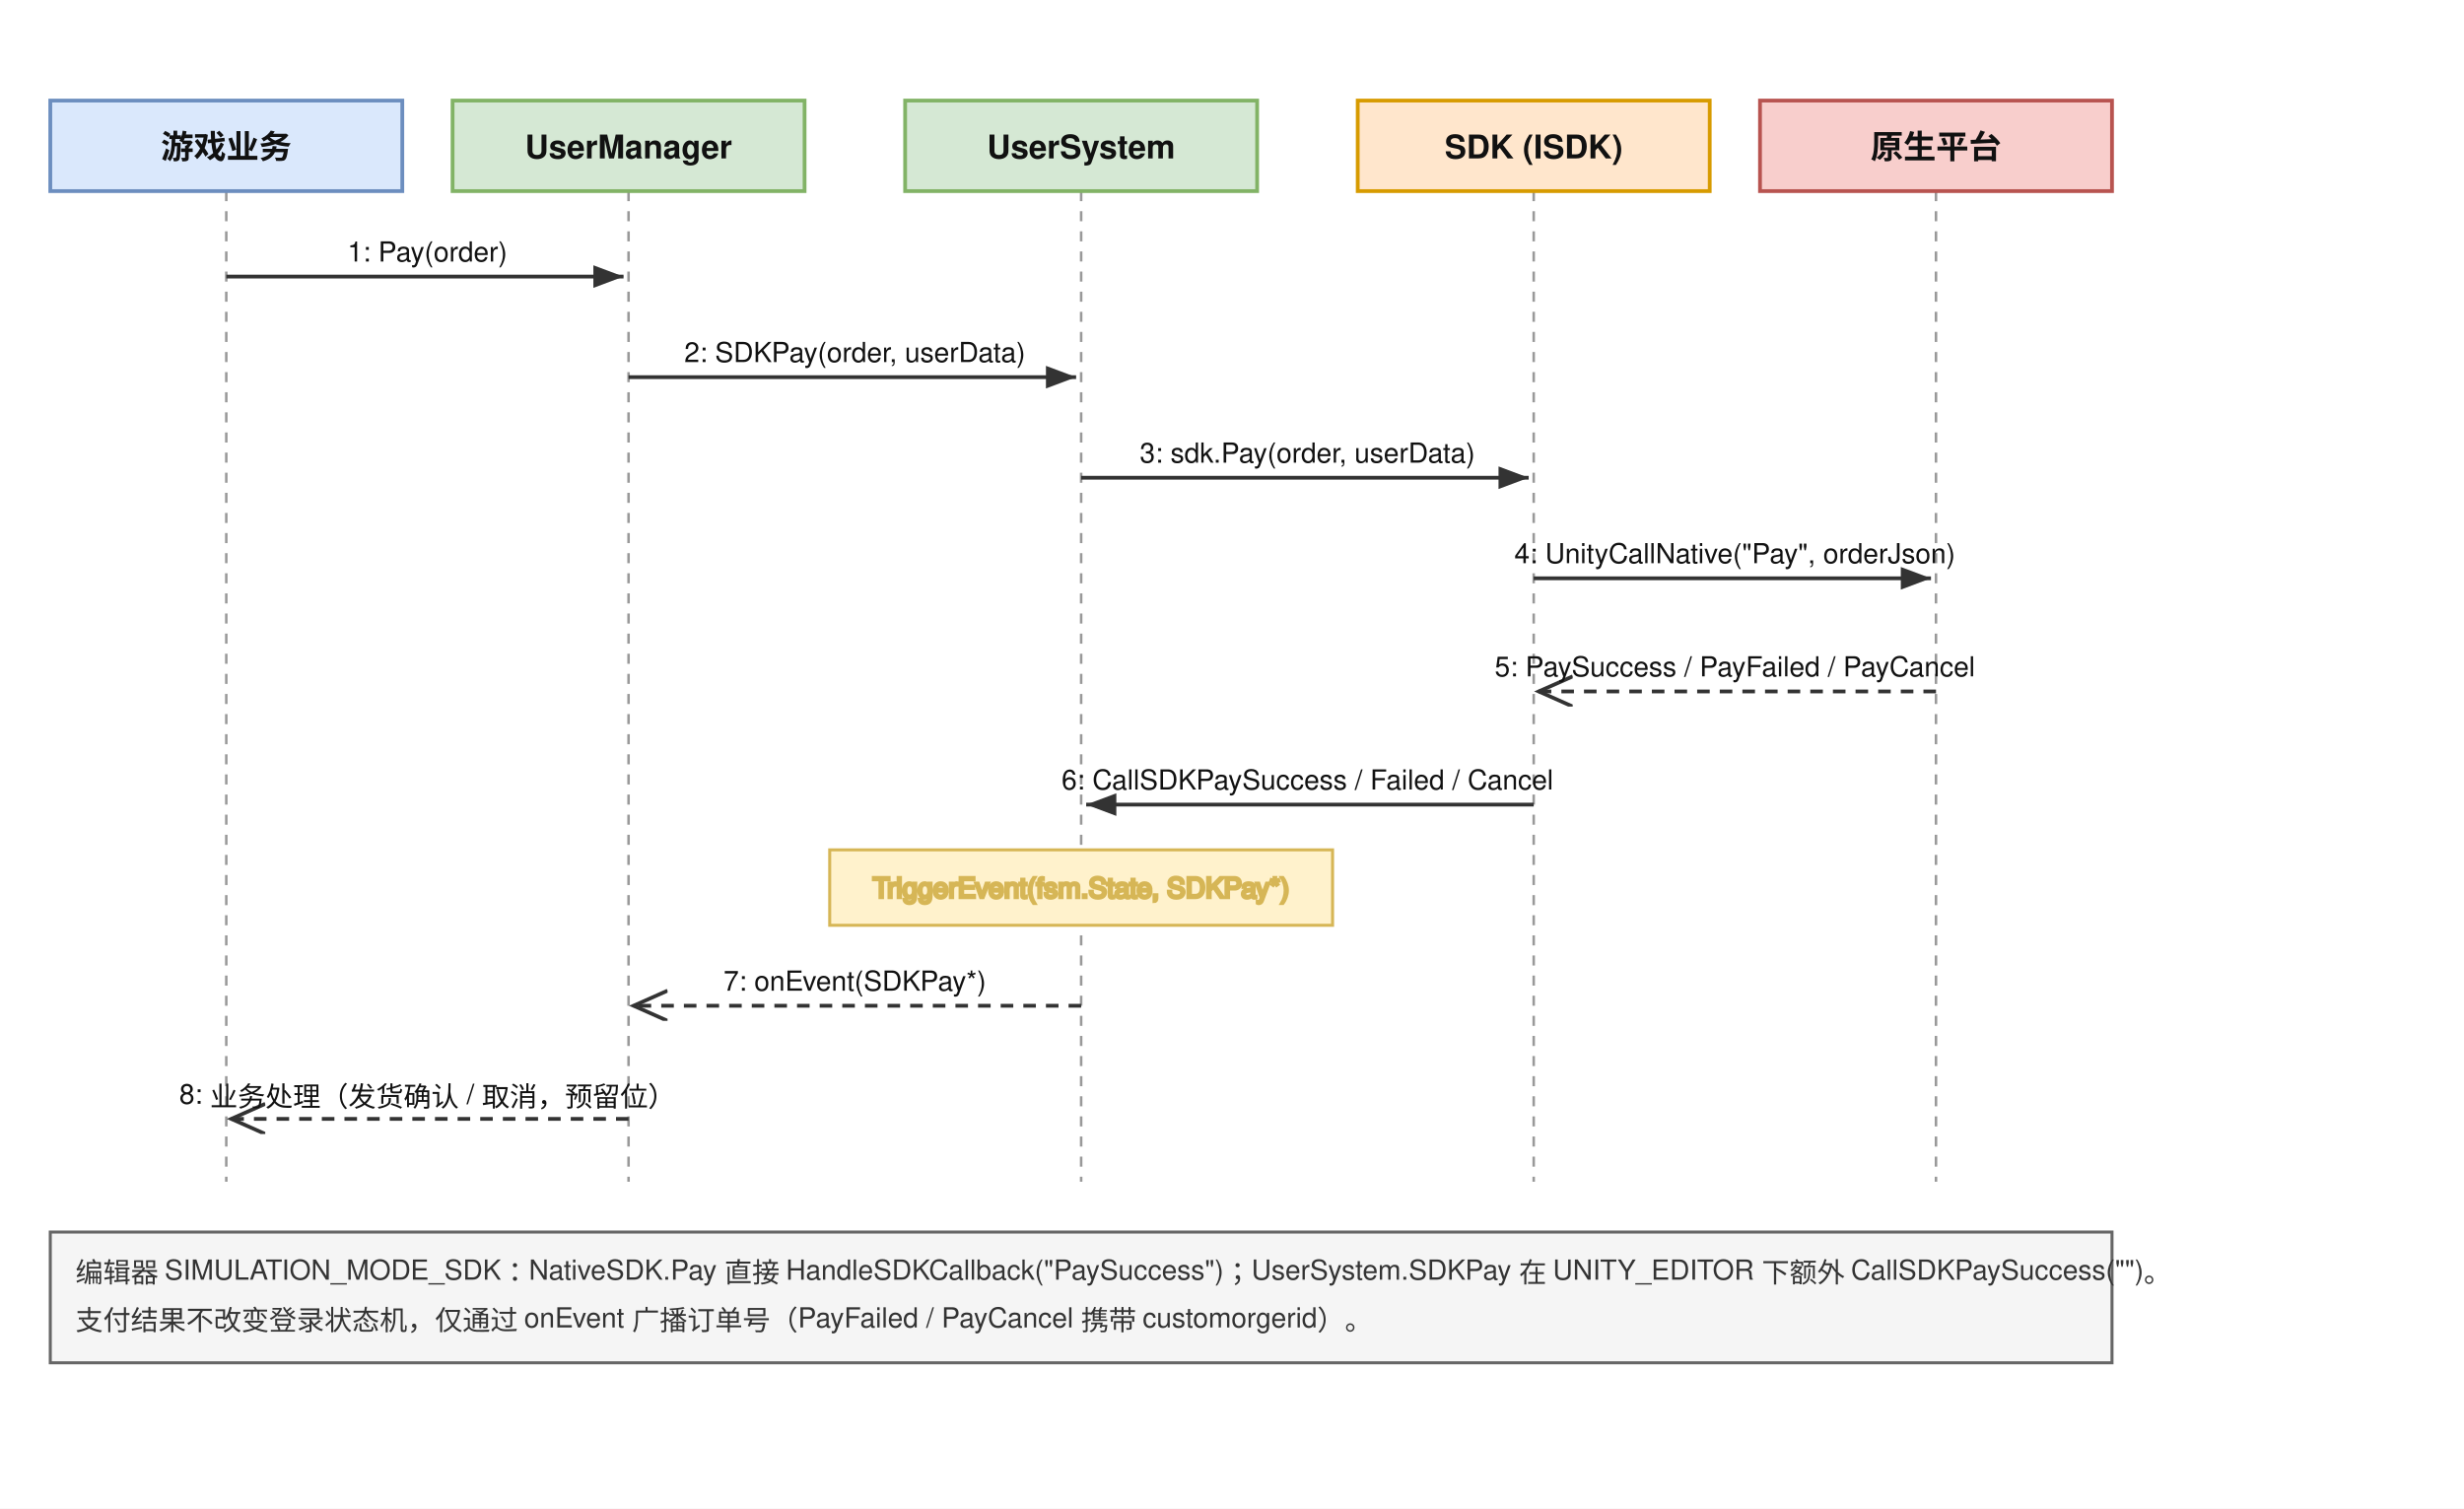
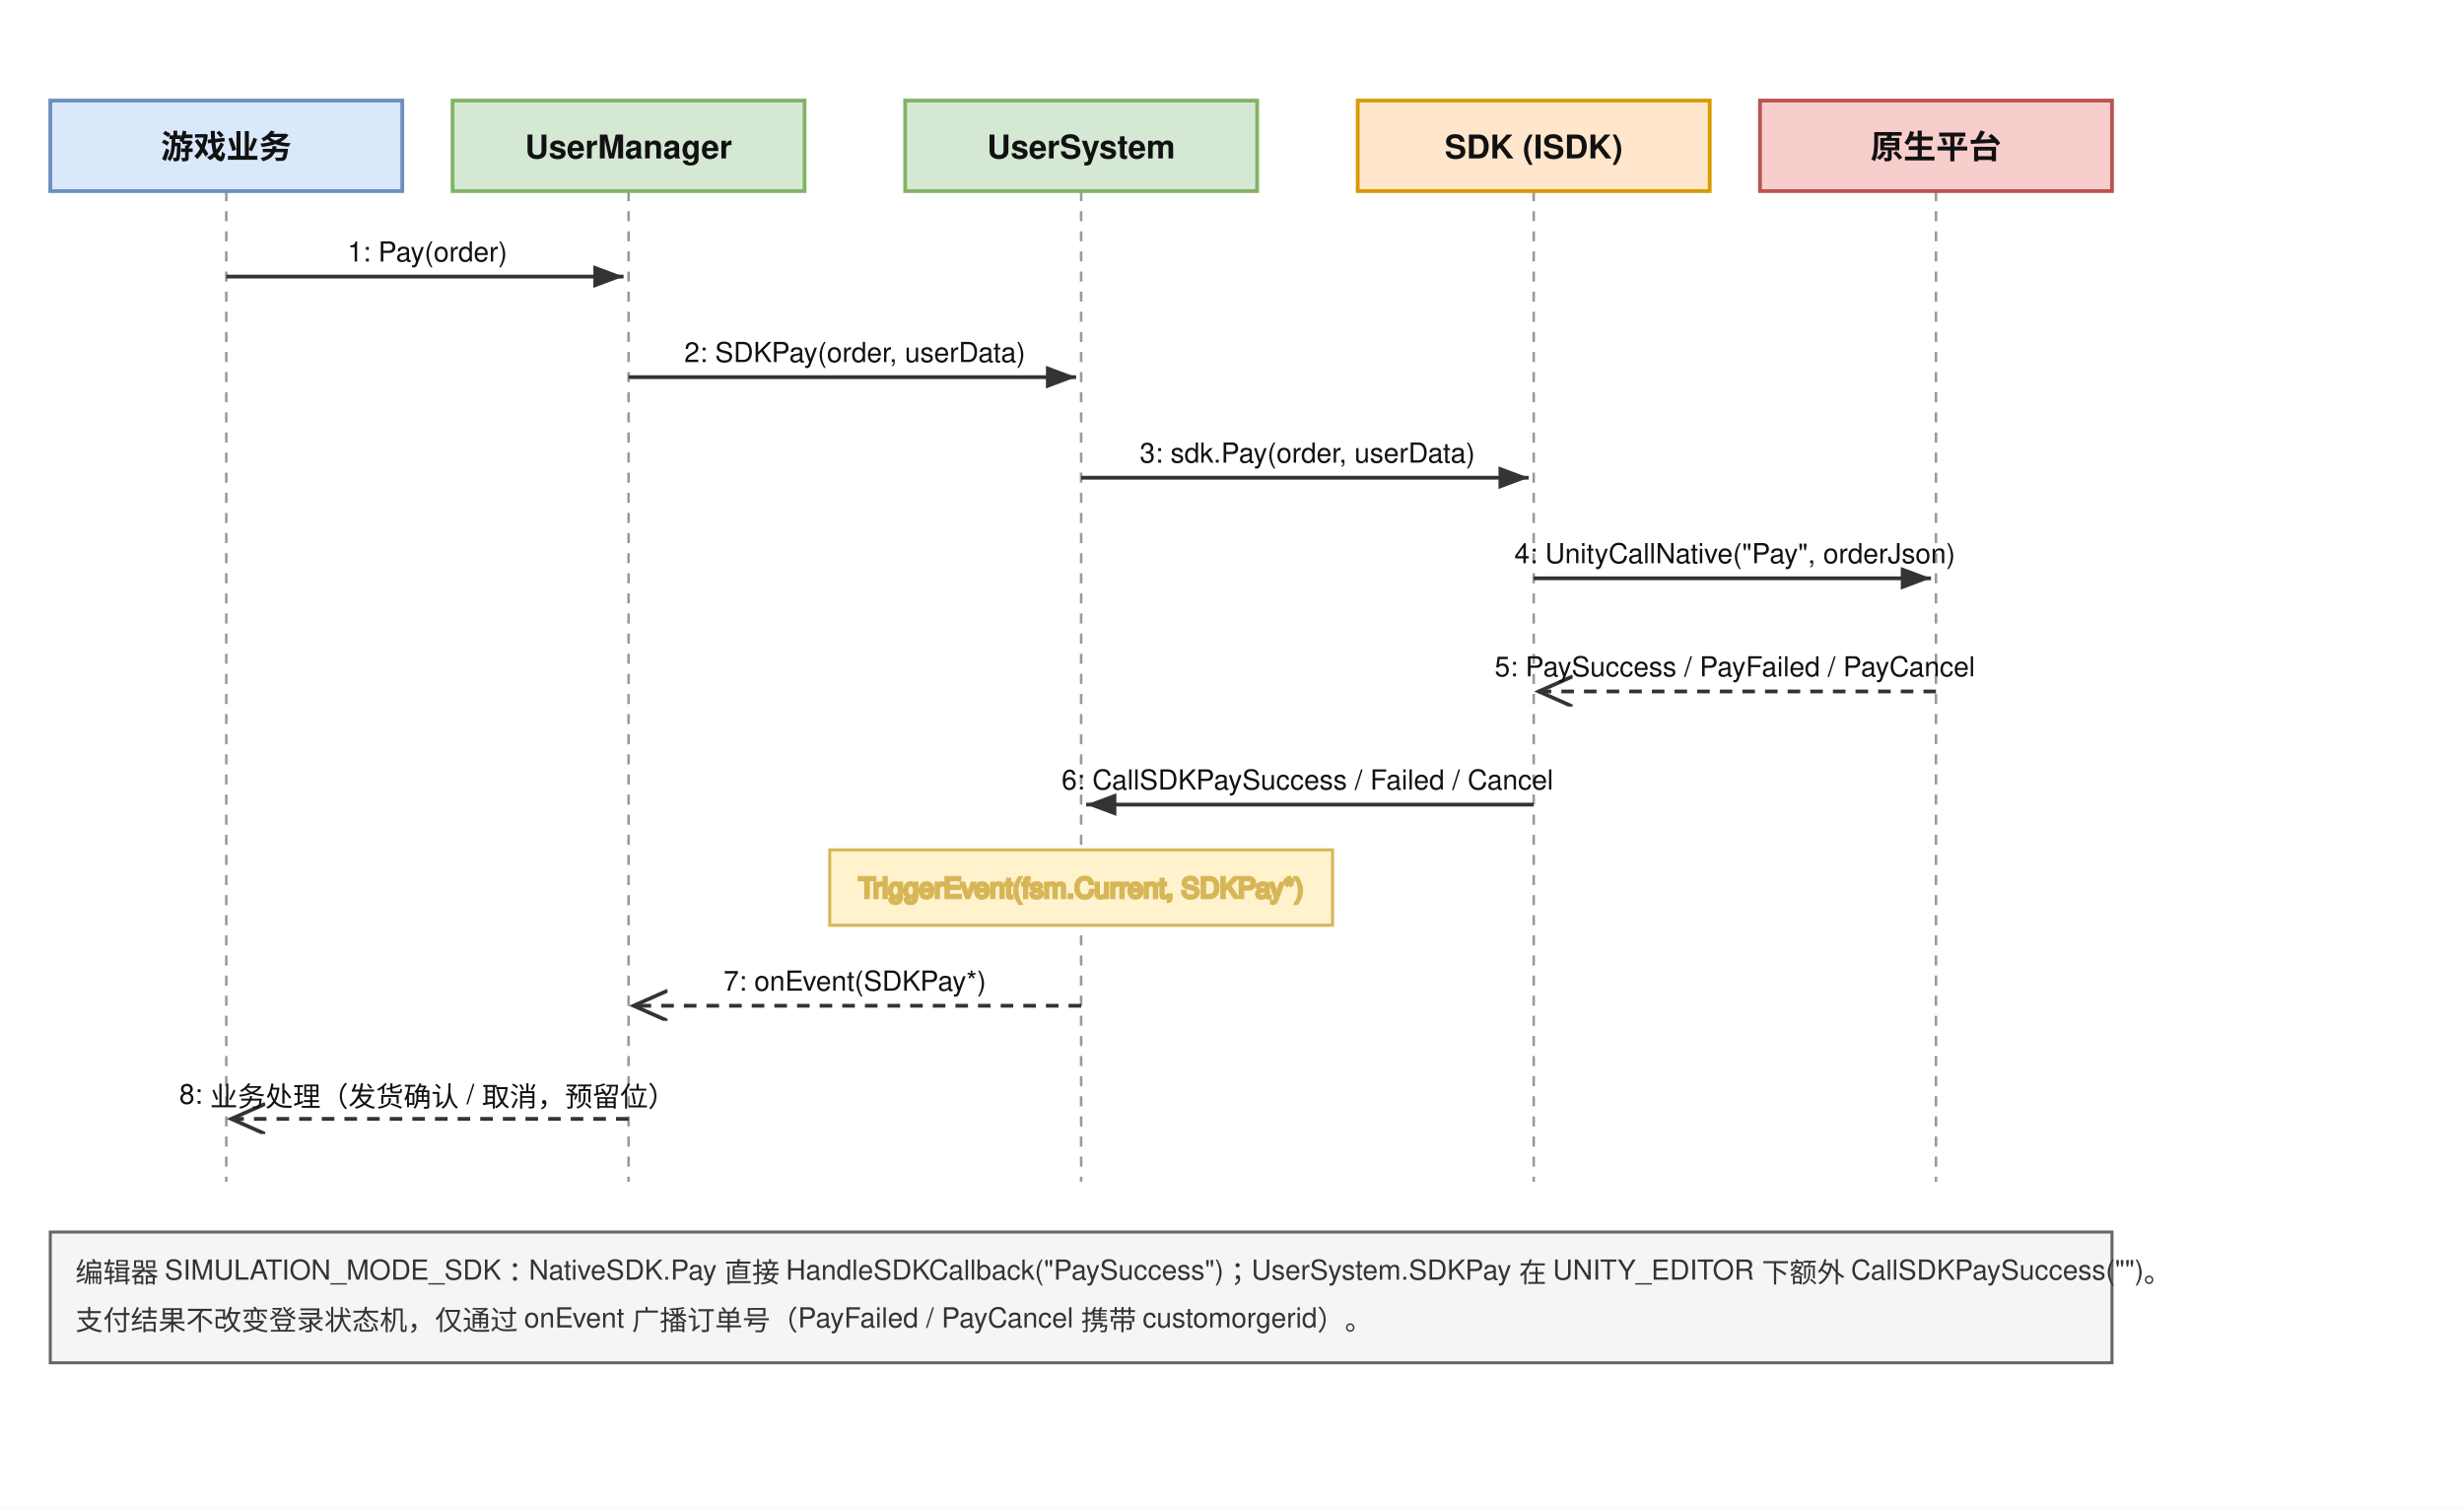
<svg xmlns="http://www.w3.org/2000/svg" width="980" height="600" viewBox="0 0 980 600" font-family="Helvetica,Arial,sans-serif">
  <defs>
    <marker id="arrow" markerWidth="10" markerHeight="10" refX="8" refY="3" orient="auto" markerUnits="strokeWidth">
      <path d="M0,0 L8,3 L0,6 Z" fill="#333333" />
    </marker>
    <marker id="arrowOpen" markerWidth="12" markerHeight="12" refX="9" refY="4" orient="auto" markerUnits="strokeWidth">
      <path d="M0,0 L9,4 L0,8" fill="none" stroke="#333333" />
    </marker>
  </defs>
  <rect x="0" y="0" width="980" height="600" fill="#ffffff" />
  <g stroke="#999999" stroke-dasharray="4,4">
    <line x1="90" y1="76" x2="90" y2="470" />
    <line x1="250" y1="76" x2="250" y2="470" />
    <line x1="430" y1="76" x2="430" y2="470" />
    <line x1="610" y1="76" x2="610" y2="470" />
    <line x1="770" y1="76" x2="770" y2="470" />
  </g>
  <g stroke-width="1.5" font-size="13" font-weight="bold" text-anchor="middle">
    <rect x="20" y="40" width="140" height="36" fill="#dae8fc" stroke="#6c8ebf" />
    <text x="90" y="63" fill="#111">游戏业务</text>
    <rect x="180" y="40" width="140" height="36" fill="#d5e8d4" stroke="#82b366" />
    <text x="250" y="63" fill="#111">UserManager</text>
    <rect x="360" y="40" width="140" height="36" fill="#d5e8d4" stroke="#82b366" />
    <text x="430" y="63" fill="#111">UserSystem</text>
    <rect x="540" y="40" width="140" height="36" fill="#ffe6cc" stroke="#d79b00" />
    <text x="610" y="63" fill="#111">SDK (ISDK)</text>
    <rect x="700" y="40" width="140" height="36" fill="#f8cecc" stroke="#b85450" />
    <text x="770" y="63" fill="#111">原生平台</text>
  </g>
  <g stroke="#333333" stroke-width="1.5" fill="none">
    <line x1="90" y1="110" x2="248" y2="110" marker-end="url(#arrow)" />
    <line x1="250" y1="150" x2="428" y2="150" marker-end="url(#arrow)" />
    <line x1="430" y1="190" x2="608" y2="190" marker-end="url(#arrow)" />
    <line x1="610" y1="230" x2="768" y2="230" marker-end="url(#arrow)" />
    <line x1="770" y1="275" x2="612" y2="275" stroke-dasharray="5,4" marker-end="url(#arrowOpen)" />
    <line x1="610" y1="320" x2="432" y2="320" marker-end="url(#arrow)" />
    <line x1="430" y1="400" x2="252" y2="400" stroke-dasharray="5,4" marker-end="url(#arrowOpen)" />
    <line x1="250" y1="445" x2="92" y2="445" stroke-dasharray="5,4" marker-end="url(#arrowOpen)" />
  </g>
  <g font-size="11" fill="#111111" text-anchor="middle">
    <text x="170" y="104">1: Pay(order)</text>
    <text x="340" y="144">2: SDKPay(order, userData)</text>
    <text x="520" y="184">3: sdk.Pay(order, userData)</text>
    <text x="690" y="224">4: UnityCallNative("Pay", orderJson)</text>
    <text x="690" y="269">5: PaySuccess / PayFailed / PayCancel</text>
    <text x="520" y="314">6: CallSDKPaySuccess / Failed / Cancel</text>
    <text x="340" y="394">7: onEvent(SDKPay*)</text>
    <text x="170" y="439">8: 业务处理（发货确认 / 取消，预留位）</text>
  </g>
  <g stroke="#d6b656" fill="#fff2cc" stroke-width="1.2" font-size="11" text-anchor="middle">
    <rect x="330" y="338" width="200" height="30" />
-     <text x="430" y="357" fill="#111">TriggerEvent(fsm.State, SDKPay*)</text>
+     <text x="430" y="357" fill="#111">TriggerEvent(fsm.Current, SDKPay*)</text>
  </g>
  <g>
    <rect x="20" y="490" width="820" height="52" fill="#f5f5f5" stroke="#666666" stroke-width="1.2" />
    <text x="30" y="510" font-size="11" fill="#333">编辑器 SIMULATION_MODE_SDK：NativeSDK.Pay 直接 HandleSDKCallback("PaySuccess")；UserSystem.SDKPay 在 UNITY_EDITOR 下额外 CallSDKPaySuccess("")。</text>
    <text x="30" y="529" font-size="11" fill="#333">支付结果不改变登录状态机，仅通过 onEvent 广播订单号（PayFailed / PayCancel 携带 customorgerid）。</text>
  </g>
</svg>
